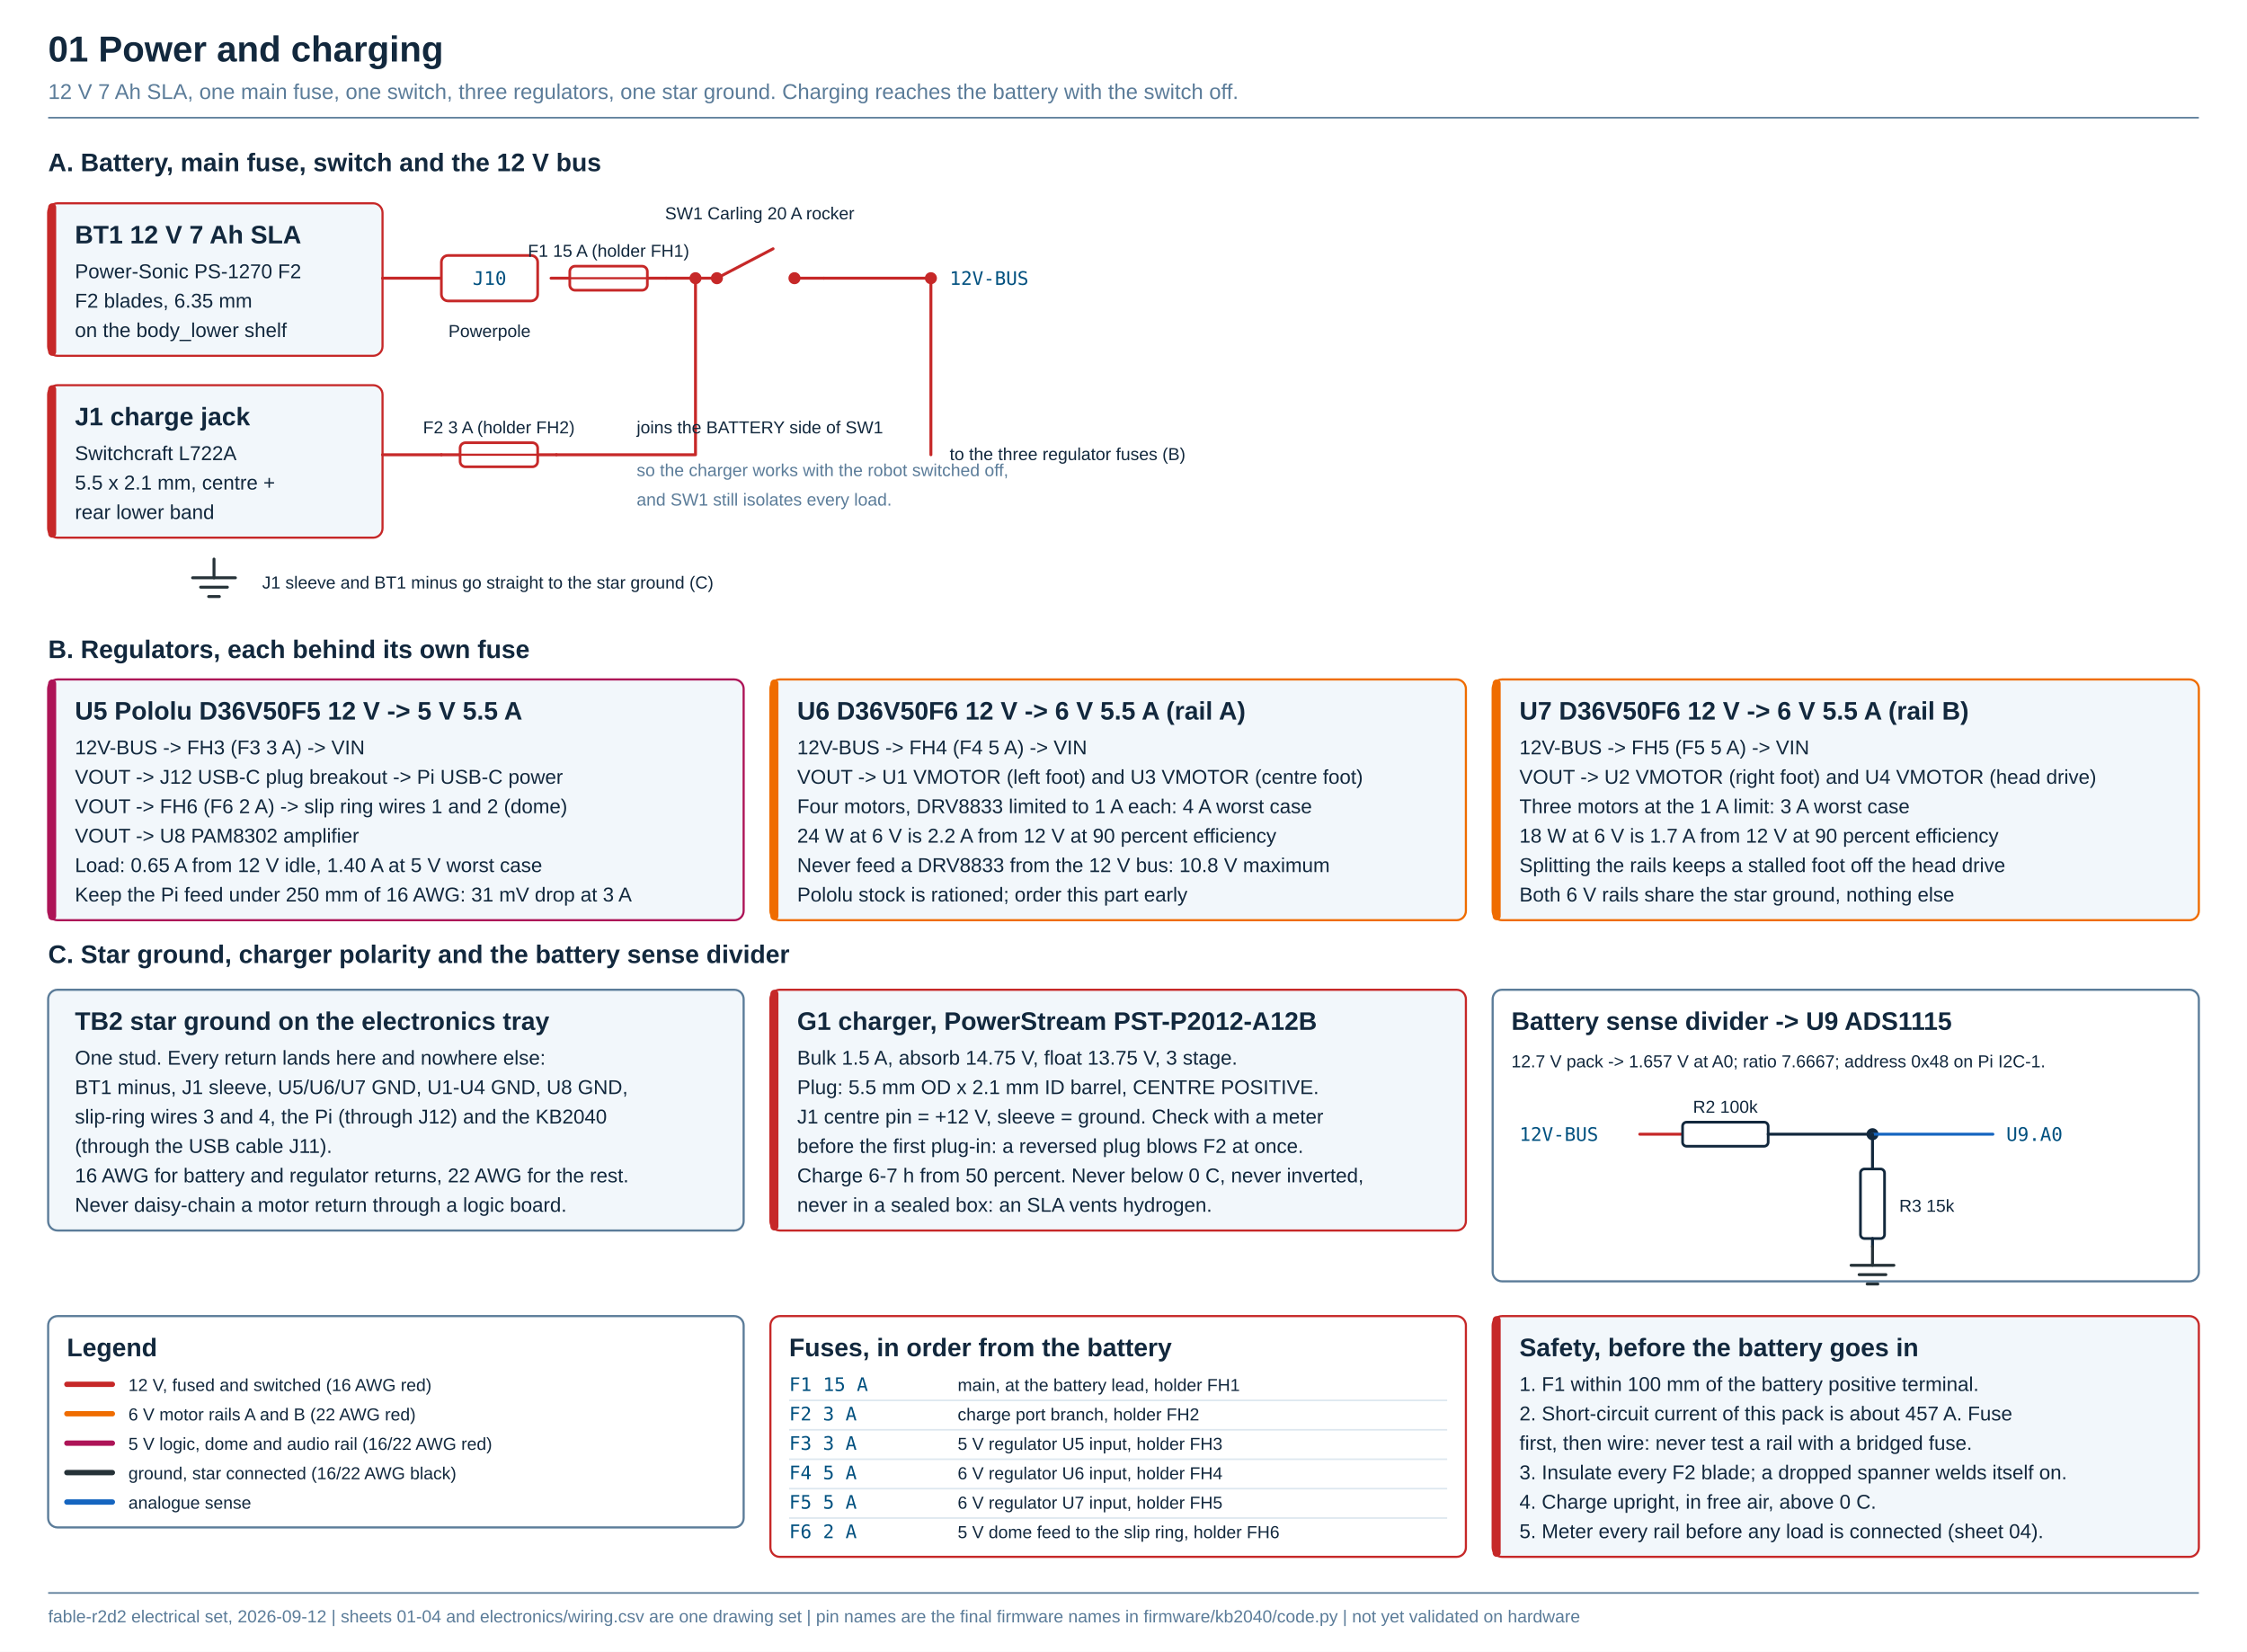
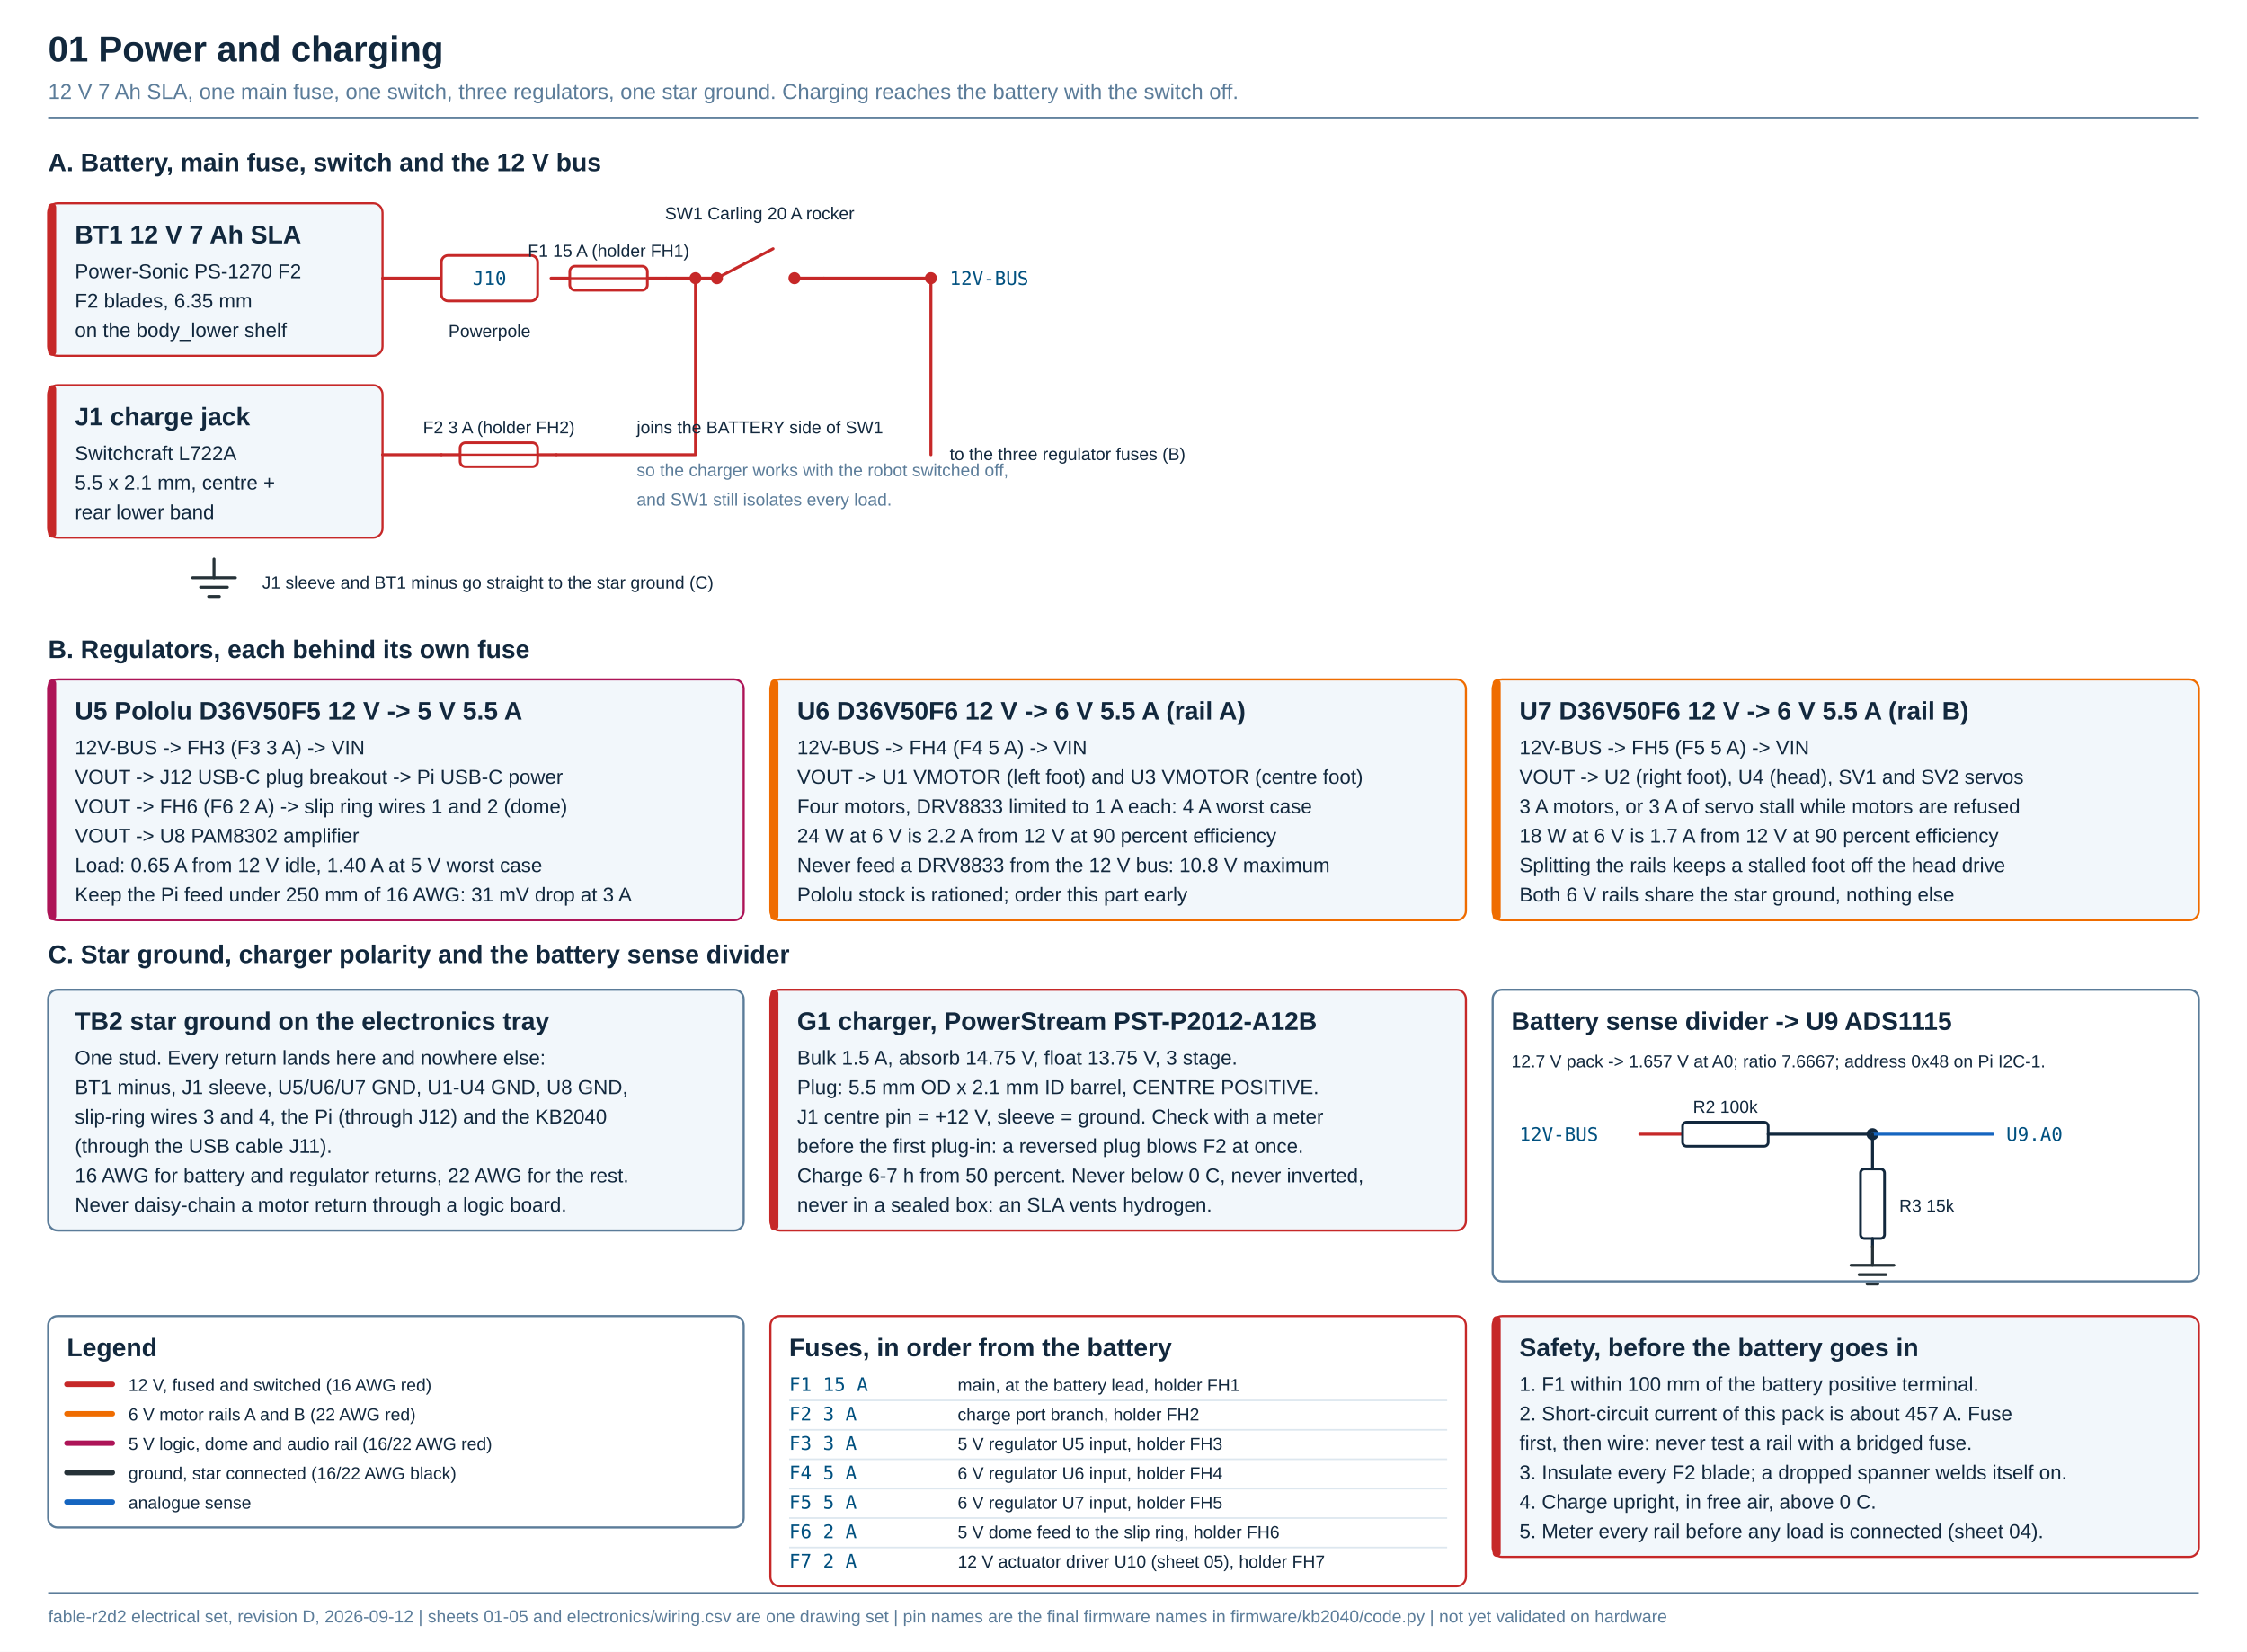
<svg xmlns="http://www.w3.org/2000/svg" width="1680" height="1235" viewBox="0 0 1680 1235">
  <rect width="1680" height="1235" fill="#ffffff" />
  <text x="36" y="46" font-family="Arial, Helvetica, sans-serif" font-size="27" font-weight="bold" fill="#12283d" text-anchor="start">01  Power and charging</text>
  <text x="36" y="74" font-family="Arial, Helvetica, sans-serif" font-size="16" font-weight="normal" fill="#5b7c99" text-anchor="start">12 V 7 Ah SLA, one main fuse, one switch, three regulators, one star ground. Charging reaches the battery with the switch off.</text>
  <line x1="36" y1="88" x2="1644" y2="88" stroke="#5b7c99" stroke-width="1.2" />
  <text x="36" y="128" font-family="Arial, Helvetica, sans-serif" font-size="19" font-weight="bold" fill="#12283d" text-anchor="start">A.  Battery, main fuse, switch and the 12 V bus</text>
  <rect x="36" y="152" width="250" height="114" rx="7" fill="#f2f7fb" stroke="#c62828" stroke-width="1.6" />
  <rect x="36" y="152" width="6" height="114" rx="3" fill="#c62828" />
  <text x="56" y="182" font-family="Arial, Helvetica, sans-serif" font-size="19" font-weight="bold" fill="#12283d" text-anchor="start">BT1  12 V 7 Ah SLA</text>
  <text x="56" y="208" font-family="Arial, Helvetica, sans-serif" font-size="15" font-weight="normal" fill="#12283d" text-anchor="start">Power-Sonic PS-1270 F2</text>
  <text x="56" y="230" font-family="Arial, Helvetica, sans-serif" font-size="15" font-weight="normal" fill="#12283d" text-anchor="start">F2 blades, 6.35 mm</text>
  <text x="56" y="252" font-family="Arial, Helvetica, sans-serif" font-size="15" font-weight="normal" fill="#12283d" text-anchor="start">on the body_lower shelf</text>
  <line x1="286" y1="208" x2="330" y2="208" stroke="#c62828" stroke-width="2.2" stroke-linecap="round" />
  <rect x="330" y="191" width="72" height="34" rx="5" fill="#ffffff" stroke="#c62828" stroke-width="2" />
  <text x="366" y="213" font-family="Consolas, monospace" font-size="14" font-weight="normal" fill="#00507f" text-anchor="middle">J10</text>
  <text x="366" y="252" font-family="Arial, Helvetica, sans-serif" font-size="13" font-weight="normal" fill="#12283d" text-anchor="middle">Powerpole</text>
  <line x1="412" y1="208" x2="426" y2="208" stroke="#c62828" stroke-width="2.2" stroke-linecap="round" />
  <rect x="426" y="199" width="58" height="18" rx="4" fill="#ffffff" stroke="#c62828" stroke-width="2" />
  <line x1="426" y1="208" x2="484" y2="208" stroke="#c62828" stroke-width="1.6" stroke-linecap="round" />
  <line x1="484" y1="208" x2="498" y2="208" stroke="#c62828" stroke-width="2.2" stroke-linecap="round" />
  <text x="455" y="192" font-family="Arial, Helvetica, sans-serif" font-size="13" font-weight="normal" fill="#12283d" text-anchor="middle">F1  15 A  (holder FH1)</text>
  <line x1="498" y1="208" x2="520" y2="208" stroke="#c62828" stroke-width="2.2" stroke-linecap="round" />
  <circle cx="520" cy="208" r="4.5" fill="#c62828" />
  <line x1="520" y1="208" x2="536" y2="208" stroke="#c62828" stroke-width="2.2" stroke-linecap="round" />
  <circle cx="536" cy="208" r="4.5" fill="#c62828" />
  <line x1="536" y1="208" x2="578" y2="186" stroke="#c62828" stroke-width="2.2" stroke-linecap="round" />
  <circle cx="594" cy="208" r="4.5" fill="#c62828" />
  <line x1="594" y1="208" x2="616" y2="208" stroke="#c62828" stroke-width="2.2" stroke-linecap="round" />
  <text x="568" y="164" font-family="Arial, Helvetica, sans-serif" font-size="13" font-weight="normal" fill="#12283d" text-anchor="middle">SW1  Carling 20 A rocker</text>
  <line x1="616" y1="208" x2="696" y2="208" stroke="#c62828" stroke-width="2.2" stroke-linecap="round" />
  <circle cx="696" cy="208" r="4.5" fill="#c62828" />
  <text x="710" y="213" font-family="Consolas, monospace" font-size="14" font-weight="normal" fill="#00507f" text-anchor="start">12V-BUS</text>
  <line x1="696" y1="208" x2="696" y2="340" stroke="#c62828" stroke-width="2.2" stroke-linecap="round" />
  <text x="710" y="344" font-family="Arial, Helvetica, sans-serif" font-size="13" font-weight="normal" fill="#12283d" text-anchor="start">to the three regulator fuses (B)</text>
  <rect x="36" y="288" width="250" height="114" rx="7" fill="#f2f7fb" stroke="#c62828" stroke-width="1.6" />
  <rect x="36" y="288" width="6" height="114" rx="3" fill="#c62828" />
  <text x="56" y="318" font-family="Arial, Helvetica, sans-serif" font-size="19" font-weight="bold" fill="#12283d" text-anchor="start">J1  charge jack</text>
  <text x="56" y="344" font-family="Arial, Helvetica, sans-serif" font-size="15" font-weight="normal" fill="#12283d" text-anchor="start">Switchcraft L722A</text>
  <text x="56" y="366" font-family="Arial, Helvetica, sans-serif" font-size="15" font-weight="normal" fill="#12283d" text-anchor="start">5.5 x 2.1 mm, centre +</text>
  <text x="56" y="388" font-family="Arial, Helvetica, sans-serif" font-size="15" font-weight="normal" fill="#12283d" text-anchor="start">rear lower band</text>
  <line x1="286" y1="340" x2="330" y2="340" stroke="#c62828" stroke-width="2.2" stroke-linecap="round" />
  <line x1="330" y1="340" x2="344" y2="340" stroke="#c62828" stroke-width="2.2" stroke-linecap="round" />
  <rect x="344" y="331" width="58" height="18" rx="4" fill="#ffffff" stroke="#c62828" stroke-width="2" />
  <line x1="344" y1="340" x2="402" y2="340" stroke="#c62828" stroke-width="1.6" stroke-linecap="round" />
  <line x1="402" y1="340" x2="416" y2="340" stroke="#c62828" stroke-width="2.2" stroke-linecap="round" />
  <text x="373" y="324" font-family="Arial, Helvetica, sans-serif" font-size="13" font-weight="normal" fill="#12283d" text-anchor="middle">F2  3 A  (holder FH2)</text>
  <path d="M416,340 L520,340 L520,208" fill="none" stroke="#c62828" stroke-width="2.2" stroke-linecap="round" stroke-linejoin="round" />
  <text x="476" y="324" font-family="Arial, Helvetica, sans-serif" font-size="13" font-weight="normal" fill="#12283d" text-anchor="start">joins the BATTERY side of SW1</text>
  <text x="476" y="356" font-family="Arial, Helvetica, sans-serif" font-size="13" font-weight="normal" fill="#5b7c99" text-anchor="start">so the charger works with the robot switched off,</text>
  <text x="476" y="378" font-family="Arial, Helvetica, sans-serif" font-size="13" font-weight="normal" fill="#5b7c99" text-anchor="start">and SW1 still isolates every load.</text>
  <line x1="160" y1="418" x2="160" y2="432" stroke="#263238" stroke-width="2.2" stroke-linecap="round" />
  <line x1="144" y1="432" x2="176" y2="432" stroke="#263238" stroke-width="2.2" stroke-linecap="round" />
  <line x1="150" y1="439" x2="170" y2="439" stroke="#263238" stroke-width="2.2" stroke-linecap="round" />
  <line x1="156" y1="446" x2="164" y2="446" stroke="#263238" stroke-width="2.2" stroke-linecap="round" />
  <text x="196" y="440" font-family="Arial, Helvetica, sans-serif" font-size="13" font-weight="normal" fill="#12283d" text-anchor="start">J1 sleeve and BT1 minus go straight to the star ground (C)</text>
  <text x="36" y="492" font-family="Arial, Helvetica, sans-serif" font-size="19" font-weight="bold" fill="#12283d" text-anchor="start">B.  Regulators, each behind its own fuse</text>
  <rect x="36" y="508" width="520" height="180" rx="7" fill="#f2f7fb" stroke="#ad1457" stroke-width="1.6" />
  <rect x="36" y="508" width="6" height="180" rx="3" fill="#ad1457" />
  <text x="56" y="538" font-family="Arial, Helvetica, sans-serif" font-size="19" font-weight="bold" fill="#12283d" text-anchor="start">U5  Pololu D36V50F5  12 V -&gt; 5 V 5.5 A</text>
  <text x="56" y="564" font-family="Arial, Helvetica, sans-serif" font-size="15" font-weight="normal" fill="#12283d" text-anchor="start">12V-BUS -&gt; FH3 (F3 3 A) -&gt; VIN</text>
  <text x="56" y="586" font-family="Arial, Helvetica, sans-serif" font-size="15" font-weight="normal" fill="#12283d" text-anchor="start">VOUT -&gt; J12 USB-C plug breakout -&gt; Pi USB-C power</text>
  <text x="56" y="608" font-family="Arial, Helvetica, sans-serif" font-size="15" font-weight="normal" fill="#12283d" text-anchor="start">VOUT -&gt; FH6 (F6 2 A) -&gt; slip ring wires 1 and 2 (dome)</text>
  <text x="56" y="630" font-family="Arial, Helvetica, sans-serif" font-size="15" font-weight="normal" fill="#12283d" text-anchor="start">VOUT -&gt; U8 PAM8302 amplifier</text>
  <text x="56" y="652" font-family="Arial, Helvetica, sans-serif" font-size="15" font-weight="normal" fill="#12283d" text-anchor="start">Load: 0.65 A from 12 V idle, 1.40 A at 5 V worst case</text>
  <text x="56" y="674" font-family="Arial, Helvetica, sans-serif" font-size="15" font-weight="normal" fill="#12283d" text-anchor="start">Keep the Pi feed under 250 mm of 16 AWG: 31 mV drop at 3 A</text>
  <rect x="576" y="508" width="520" height="180" rx="7" fill="#f2f7fb" stroke="#ef6c00" stroke-width="1.6" />
  <rect x="576" y="508" width="6" height="180" rx="3" fill="#ef6c00" />
  <text x="596" y="538" font-family="Arial, Helvetica, sans-serif" font-size="19" font-weight="bold" fill="#12283d" text-anchor="start">U6  D36V50F6  12 V -&gt; 6 V 5.5 A  (rail A)</text>
  <text x="596" y="564" font-family="Arial, Helvetica, sans-serif" font-size="15" font-weight="normal" fill="#12283d" text-anchor="start">12V-BUS -&gt; FH4 (F4 5 A) -&gt; VIN</text>
  <text x="596" y="586" font-family="Arial, Helvetica, sans-serif" font-size="15" font-weight="normal" fill="#12283d" text-anchor="start">VOUT -&gt; U1 VMOTOR (left foot) and U3 VMOTOR (centre foot)</text>
  <text x="596" y="608" font-family="Arial, Helvetica, sans-serif" font-size="15" font-weight="normal" fill="#12283d" text-anchor="start">Four motors, DRV8833 limited to 1 A each: 4 A worst case</text>
  <text x="596" y="630" font-family="Arial, Helvetica, sans-serif" font-size="15" font-weight="normal" fill="#12283d" text-anchor="start">24 W at 6 V is 2.2 A from 12 V at 90 percent efficiency</text>
  <text x="596" y="652" font-family="Arial, Helvetica, sans-serif" font-size="15" font-weight="normal" fill="#12283d" text-anchor="start">Never feed a DRV8833 from the 12 V bus: 10.8 V maximum</text>
  <text x="596" y="674" font-family="Arial, Helvetica, sans-serif" font-size="15" font-weight="normal" fill="#12283d" text-anchor="start">Pololu stock is rationed; order this part early</text>
  <rect x="1116" y="508" width="528" height="180" rx="7" fill="#f2f7fb" stroke="#ef6c00" stroke-width="1.6" />
  <rect x="1116" y="508" width="6" height="180" rx="3" fill="#ef6c00" />
  <text x="1136" y="538" font-family="Arial, Helvetica, sans-serif" font-size="19" font-weight="bold" fill="#12283d" text-anchor="start">U7  D36V50F6  12 V -&gt; 6 V 5.5 A  (rail B)</text>
  <text x="1136" y="564" font-family="Arial, Helvetica, sans-serif" font-size="15" font-weight="normal" fill="#12283d" text-anchor="start">12V-BUS -&gt; FH5 (F5 5 A) -&gt; VIN</text>
-   <text x="1136" y="586" font-family="Arial, Helvetica, sans-serif" font-size="15" font-weight="normal" fill="#12283d" text-anchor="start">VOUT -&gt; U2 VMOTOR (right foot) and U4 VMOTOR (head drive)</text>
-   <text x="1136" y="608" font-family="Arial, Helvetica, sans-serif" font-size="15" font-weight="normal" fill="#12283d" text-anchor="start">Three motors at the 1 A limit: 3 A worst case</text>
+   <text x="1136" y="586" font-family="Arial, Helvetica, sans-serif" font-size="15" font-weight="normal" fill="#12283d" text-anchor="start">VOUT -&gt; U2 (right foot), U4 (head), SV1 and SV2 servos</text>
+   <text x="1136" y="608" font-family="Arial, Helvetica, sans-serif" font-size="15" font-weight="normal" fill="#12283d" text-anchor="start">3 A motors, or 3 A of servo stall while motors are refused</text>
  <text x="1136" y="630" font-family="Arial, Helvetica, sans-serif" font-size="15" font-weight="normal" fill="#12283d" text-anchor="start">18 W at 6 V is 1.7 A from 12 V at 90 percent efficiency</text>
  <text x="1136" y="652" font-family="Arial, Helvetica, sans-serif" font-size="15" font-weight="normal" fill="#12283d" text-anchor="start">Splitting the rails keeps a stalled foot off the head drive</text>
  <text x="1136" y="674" font-family="Arial, Helvetica, sans-serif" font-size="15" font-weight="normal" fill="#12283d" text-anchor="start">Both 6 V rails share the star ground, nothing else</text>
  <text x="36" y="720" font-family="Arial, Helvetica, sans-serif" font-size="19" font-weight="bold" fill="#12283d" text-anchor="start">C.  Star ground, charger polarity and the battery sense divider</text>
  <rect x="36" y="740" width="520" height="180" rx="7" fill="#f2f7fb" stroke="#5b7c99" stroke-width="1.6" />
  <text x="56" y="770" font-family="Arial, Helvetica, sans-serif" font-size="19" font-weight="bold" fill="#12283d" text-anchor="start">TB2  star ground on the electronics tray</text>
  <text x="56" y="796" font-family="Arial, Helvetica, sans-serif" font-size="15" font-weight="normal" fill="#12283d" text-anchor="start">One stud. Every return lands here and nowhere else:</text>
  <text x="56" y="818" font-family="Arial, Helvetica, sans-serif" font-size="15" font-weight="normal" fill="#12283d" text-anchor="start">BT1 minus, J1 sleeve, U5/U6/U7 GND, U1-U4 GND, U8 GND,</text>
  <text x="56" y="840" font-family="Arial, Helvetica, sans-serif" font-size="15" font-weight="normal" fill="#12283d" text-anchor="start">slip-ring wires 3 and 4, the Pi (through J12) and the KB2040</text>
  <text x="56" y="862" font-family="Arial, Helvetica, sans-serif" font-size="15" font-weight="normal" fill="#12283d" text-anchor="start">(through the USB cable J11).</text>
  <text x="56" y="884" font-family="Arial, Helvetica, sans-serif" font-size="15" font-weight="normal" fill="#12283d" text-anchor="start">16 AWG for battery and regulator returns, 22 AWG for the rest.</text>
  <text x="56" y="906" font-family="Arial, Helvetica, sans-serif" font-size="15" font-weight="normal" fill="#12283d" text-anchor="start">Never daisy-chain a motor return through a logic board.</text>
  <rect x="576" y="740" width="520" height="180" rx="7" fill="#f2f7fb" stroke="#c62828" stroke-width="1.6" />
  <rect x="576" y="740" width="6" height="180" rx="3" fill="#c62828" />
  <text x="596" y="770" font-family="Arial, Helvetica, sans-serif" font-size="19" font-weight="bold" fill="#12283d" text-anchor="start">G1  charger, PowerStream PST-P2012-A12B</text>
  <text x="596" y="796" font-family="Arial, Helvetica, sans-serif" font-size="15" font-weight="normal" fill="#12283d" text-anchor="start">Bulk 1.5 A, absorb 14.75 V, float 13.75 V, 3 stage.</text>
  <text x="596" y="818" font-family="Arial, Helvetica, sans-serif" font-size="15" font-weight="normal" fill="#12283d" text-anchor="start">Plug: 5.5 mm OD x 2.1 mm ID barrel, CENTRE POSITIVE.</text>
  <text x="596" y="840" font-family="Arial, Helvetica, sans-serif" font-size="15" font-weight="normal" fill="#12283d" text-anchor="start">J1 centre pin = +12 V, sleeve = ground. Check with a meter</text>
  <text x="596" y="862" font-family="Arial, Helvetica, sans-serif" font-size="15" font-weight="normal" fill="#12283d" text-anchor="start">before the first plug-in: a reversed plug blows F2 at once.</text>
  <text x="596" y="884" font-family="Arial, Helvetica, sans-serif" font-size="15" font-weight="normal" fill="#12283d" text-anchor="start">Charge 6-7 h from 50 percent. Never below 0 C, never inverted,</text>
  <text x="596" y="906" font-family="Arial, Helvetica, sans-serif" font-size="15" font-weight="normal" fill="#12283d" text-anchor="start">never in a sealed box: an SLA vents hydrogen.</text>
  <rect x="1116" y="740" width="528" height="218" rx="7" fill="#ffffff" stroke="#5b7c99" stroke-width="1.6" />
  <text x="1130" y="770" font-family="Arial, Helvetica, sans-serif" font-size="19" font-weight="bold" fill="#12283d" text-anchor="start">Battery sense divider -&gt; U9 ADS1115</text>
  <text x="1130" y="798" font-family="Arial, Helvetica, sans-serif" font-size="13" font-weight="normal" fill="#12283d" text-anchor="start">12.7 V pack -&gt; 1.657 V at A0; ratio 7.6667; address 0x48 on Pi I2C-1.</text>
  <text x="1136" y="853" font-family="Consolas, monospace" font-size="14" font-weight="normal" fill="#00507f" text-anchor="start">12V-BUS</text>
  <line x1="1226" y1="848" x2="1258" y2="848" stroke="#c62828" stroke-width="2.2" stroke-linecap="round" />
  <rect x="1258" y="839" width="64" height="18" rx="3" fill="#ffffff" stroke="#12283d" stroke-width="2" />
  <text x="1290" y="832" font-family="Arial, Helvetica, sans-serif" font-size="13" font-weight="normal" fill="#12283d" text-anchor="middle">R2 100k</text>
  <line x1="1322" y1="848" x2="1400" y2="848" stroke="#12283d" stroke-width="2.2" stroke-linecap="round" />
  <circle cx="1400" cy="848" r="4.5" fill="#12283d" />
  <line x1="1400" y1="848" x2="1490" y2="848" stroke="#1565c0" stroke-width="2.2" stroke-linecap="round" />
  <text x="1500" y="853" font-family="Consolas, monospace" font-size="14" font-weight="normal" fill="#00507f" text-anchor="start">U9.A0</text>
  <line x1="1400" y1="848" x2="1400" y2="874" stroke="#12283d" stroke-width="2.2" stroke-linecap="round" />
  <rect x="1391" y="874" width="18" height="52" rx="3" fill="#ffffff" stroke="#12283d" stroke-width="2" />
  <text x="1420" y="906" font-family="Arial, Helvetica, sans-serif" font-size="13" font-weight="normal" fill="#12283d" text-anchor="start">R3 15k</text>
  <line x1="1400" y1="926" x2="1400" y2="932" stroke="#12283d" stroke-width="2.2" stroke-linecap="round" />
  <line x1="1400" y1="932" x2="1400" y2="946" stroke="#263238" stroke-width="2.2" stroke-linecap="round" />
  <line x1="1384" y1="946" x2="1416" y2="946" stroke="#263238" stroke-width="2.2" stroke-linecap="round" />
  <line x1="1390" y1="953" x2="1410" y2="953" stroke="#263238" stroke-width="2.2" stroke-linecap="round" />
  <line x1="1396" y1="960" x2="1404" y2="960" stroke="#263238" stroke-width="2.2" stroke-linecap="round" />
  <rect x="36" y="984" width="520" height="158" rx="7" fill="#ffffff" stroke="#5b7c99" stroke-width="1.6" />
  <text x="50" y="1014" font-family="Arial, Helvetica, sans-serif" font-size="19" font-weight="bold" fill="#12283d" text-anchor="start">Legend</text>
  <line x1="50" y1="1035" x2="84" y2="1035" stroke="#c62828" stroke-width="4" stroke-linecap="round" />
  <text x="96" y="1040" font-family="Arial, Helvetica, sans-serif" font-size="13" font-weight="normal" fill="#12283d" text-anchor="start">12 V, fused and switched (16 AWG red)</text>
  <line x1="50" y1="1057" x2="84" y2="1057" stroke="#ef6c00" stroke-width="4" stroke-linecap="round" />
  <text x="96" y="1062" font-family="Arial, Helvetica, sans-serif" font-size="13" font-weight="normal" fill="#12283d" text-anchor="start">6 V motor rails A and B (22 AWG red)</text>
  <line x1="50" y1="1079" x2="84" y2="1079" stroke="#ad1457" stroke-width="4" stroke-linecap="round" />
  <text x="96" y="1084" font-family="Arial, Helvetica, sans-serif" font-size="13" font-weight="normal" fill="#12283d" text-anchor="start">5 V logic, dome and audio rail (16/22 AWG red)</text>
  <line x1="50" y1="1101" x2="84" y2="1101" stroke="#263238" stroke-width="4" stroke-linecap="round" />
  <text x="96" y="1106" font-family="Arial, Helvetica, sans-serif" font-size="13" font-weight="normal" fill="#12283d" text-anchor="start">ground, star connected (16/22 AWG black)</text>
  <line x1="50" y1="1123" x2="84" y2="1123" stroke="#1565c0" stroke-width="4" stroke-linecap="round" />
  <text x="96" y="1128" font-family="Arial, Helvetica, sans-serif" font-size="13" font-weight="normal" fill="#12283d" text-anchor="start">analogue sense</text>
-   <rect x="576" y="984" width="520" height="180" rx="7" fill="#ffffff" stroke="#c62828" stroke-width="1.6" />
+   <rect x="576" y="984" width="520" height="202" rx="7" fill="#ffffff" stroke="#c62828" stroke-width="1.6" />
  <text x="590" y="1014" font-family="Arial, Helvetica, sans-serif" font-size="19" font-weight="bold" fill="#12283d" text-anchor="start">Fuses, in order from the battery</text>
  <text x="590" y="1040" font-family="Consolas, monospace" font-size="14" font-weight="normal" fill="#00507f" text-anchor="start">F1  15 A</text>
  <text x="716" y="1040" font-family="Arial, Helvetica, sans-serif" font-size="13" font-weight="normal" fill="#12283d" text-anchor="start">main, at the battery lead, holder FH1</text>
  <line x1="590" y1="1047" x2="1082" y2="1047" stroke="#dde7ef" stroke-width="1.2" />
  <text x="590" y="1062" font-family="Consolas, monospace" font-size="14" font-weight="normal" fill="#00507f" text-anchor="start">F2  3 A</text>
  <text x="716" y="1062" font-family="Arial, Helvetica, sans-serif" font-size="13" font-weight="normal" fill="#12283d" text-anchor="start">charge port branch, holder FH2</text>
  <line x1="590" y1="1069" x2="1082" y2="1069" stroke="#dde7ef" stroke-width="1.2" />
  <text x="590" y="1084" font-family="Consolas, monospace" font-size="14" font-weight="normal" fill="#00507f" text-anchor="start">F3  3 A</text>
  <text x="716" y="1084" font-family="Arial, Helvetica, sans-serif" font-size="13" font-weight="normal" fill="#12283d" text-anchor="start">5 V regulator U5 input, holder FH3</text>
  <line x1="590" y1="1091" x2="1082" y2="1091" stroke="#dde7ef" stroke-width="1.2" />
  <text x="590" y="1106" font-family="Consolas, monospace" font-size="14" font-weight="normal" fill="#00507f" text-anchor="start">F4  5 A</text>
  <text x="716" y="1106" font-family="Arial, Helvetica, sans-serif" font-size="13" font-weight="normal" fill="#12283d" text-anchor="start">6 V regulator U6 input, holder FH4</text>
  <line x1="590" y1="1113" x2="1082" y2="1113" stroke="#dde7ef" stroke-width="1.2" />
  <text x="590" y="1128" font-family="Consolas, monospace" font-size="14" font-weight="normal" fill="#00507f" text-anchor="start">F5  5 A</text>
  <text x="716" y="1128" font-family="Arial, Helvetica, sans-serif" font-size="13" font-weight="normal" fill="#12283d" text-anchor="start">6 V regulator U7 input, holder FH5</text>
  <line x1="590" y1="1135" x2="1082" y2="1135" stroke="#dde7ef" stroke-width="1.2" />
  <text x="590" y="1150" font-family="Consolas, monospace" font-size="14" font-weight="normal" fill="#00507f" text-anchor="start">F6  2 A</text>
  <text x="716" y="1150" font-family="Arial, Helvetica, sans-serif" font-size="13" font-weight="normal" fill="#12283d" text-anchor="start">5 V dome feed to the slip ring, holder FH6</text>
+   <line x1="590" y1="1157" x2="1082" y2="1157" stroke="#dde7ef" stroke-width="1.2" />
+   <text x="590" y="1172" font-family="Consolas, monospace" font-size="14" font-weight="normal" fill="#00507f" text-anchor="start">F7  2 A</text>
+   <text x="716" y="1172" font-family="Arial, Helvetica, sans-serif" font-size="13" font-weight="normal" fill="#12283d" text-anchor="start">12 V actuator driver U10 (sheet 05), holder FH7</text>
  <rect x="1116" y="984" width="528" height="180" rx="7" fill="#f2f7fb" stroke="#c62828" stroke-width="1.6" />
  <rect x="1116" y="984" width="6" height="180" rx="3" fill="#c62828" />
  <text x="1136" y="1014" font-family="Arial, Helvetica, sans-serif" font-size="19" font-weight="bold" fill="#12283d" text-anchor="start">Safety, before the battery goes in</text>
  <text x="1136" y="1040" font-family="Arial, Helvetica, sans-serif" font-size="15" font-weight="normal" fill="#12283d" text-anchor="start">1. F1 within 100 mm of the battery positive terminal.</text>
  <text x="1136" y="1062" font-family="Arial, Helvetica, sans-serif" font-size="15" font-weight="normal" fill="#12283d" text-anchor="start">2. Short-circuit current of this pack is about 457 A. Fuse</text>
  <text x="1136" y="1084" font-family="Arial, Helvetica, sans-serif" font-size="15" font-weight="normal" fill="#12283d" text-anchor="start">   first, then wire: never test a rail with a bridged fuse.</text>
  <text x="1136" y="1106" font-family="Arial, Helvetica, sans-serif" font-size="15" font-weight="normal" fill="#12283d" text-anchor="start">3. Insulate every F2 blade; a dropped spanner welds itself on.</text>
  <text x="1136" y="1128" font-family="Arial, Helvetica, sans-serif" font-size="15" font-weight="normal" fill="#12283d" text-anchor="start">4. Charge upright, in free air, above 0 C.</text>
  <text x="1136" y="1150" font-family="Arial, Helvetica, sans-serif" font-size="15" font-weight="normal" fill="#12283d" text-anchor="start">5. Meter every rail before any load is connected (sheet 04).</text>
  <line x1="36" y1="1191" x2="1644" y2="1191" stroke="#5b7c99" stroke-width="1.2" />
-   <text x="36" y="1213" font-family="Arial, Helvetica, sans-serif" font-size="13" font-weight="normal" fill="#5b7c99" text-anchor="start">fable-r2d2 electrical set, 2026-09-12  |  sheets 01-04 and electronics/wiring.csv are one drawing set  |  pin names are the final firmware names in firmware/kb2040/code.py  |  not yet validated on hardware</text>
+   <text x="36" y="1213" font-family="Arial, Helvetica, sans-serif" font-size="13" font-weight="normal" fill="#5b7c99" text-anchor="start">fable-r2d2 electrical set, revision D, 2026-09-12  |  sheets 01-05 and electronics/wiring.csv are one drawing set  |  pin names are the final firmware names in firmware/kb2040/code.py  |  not yet validated on hardware</text>
</svg>
